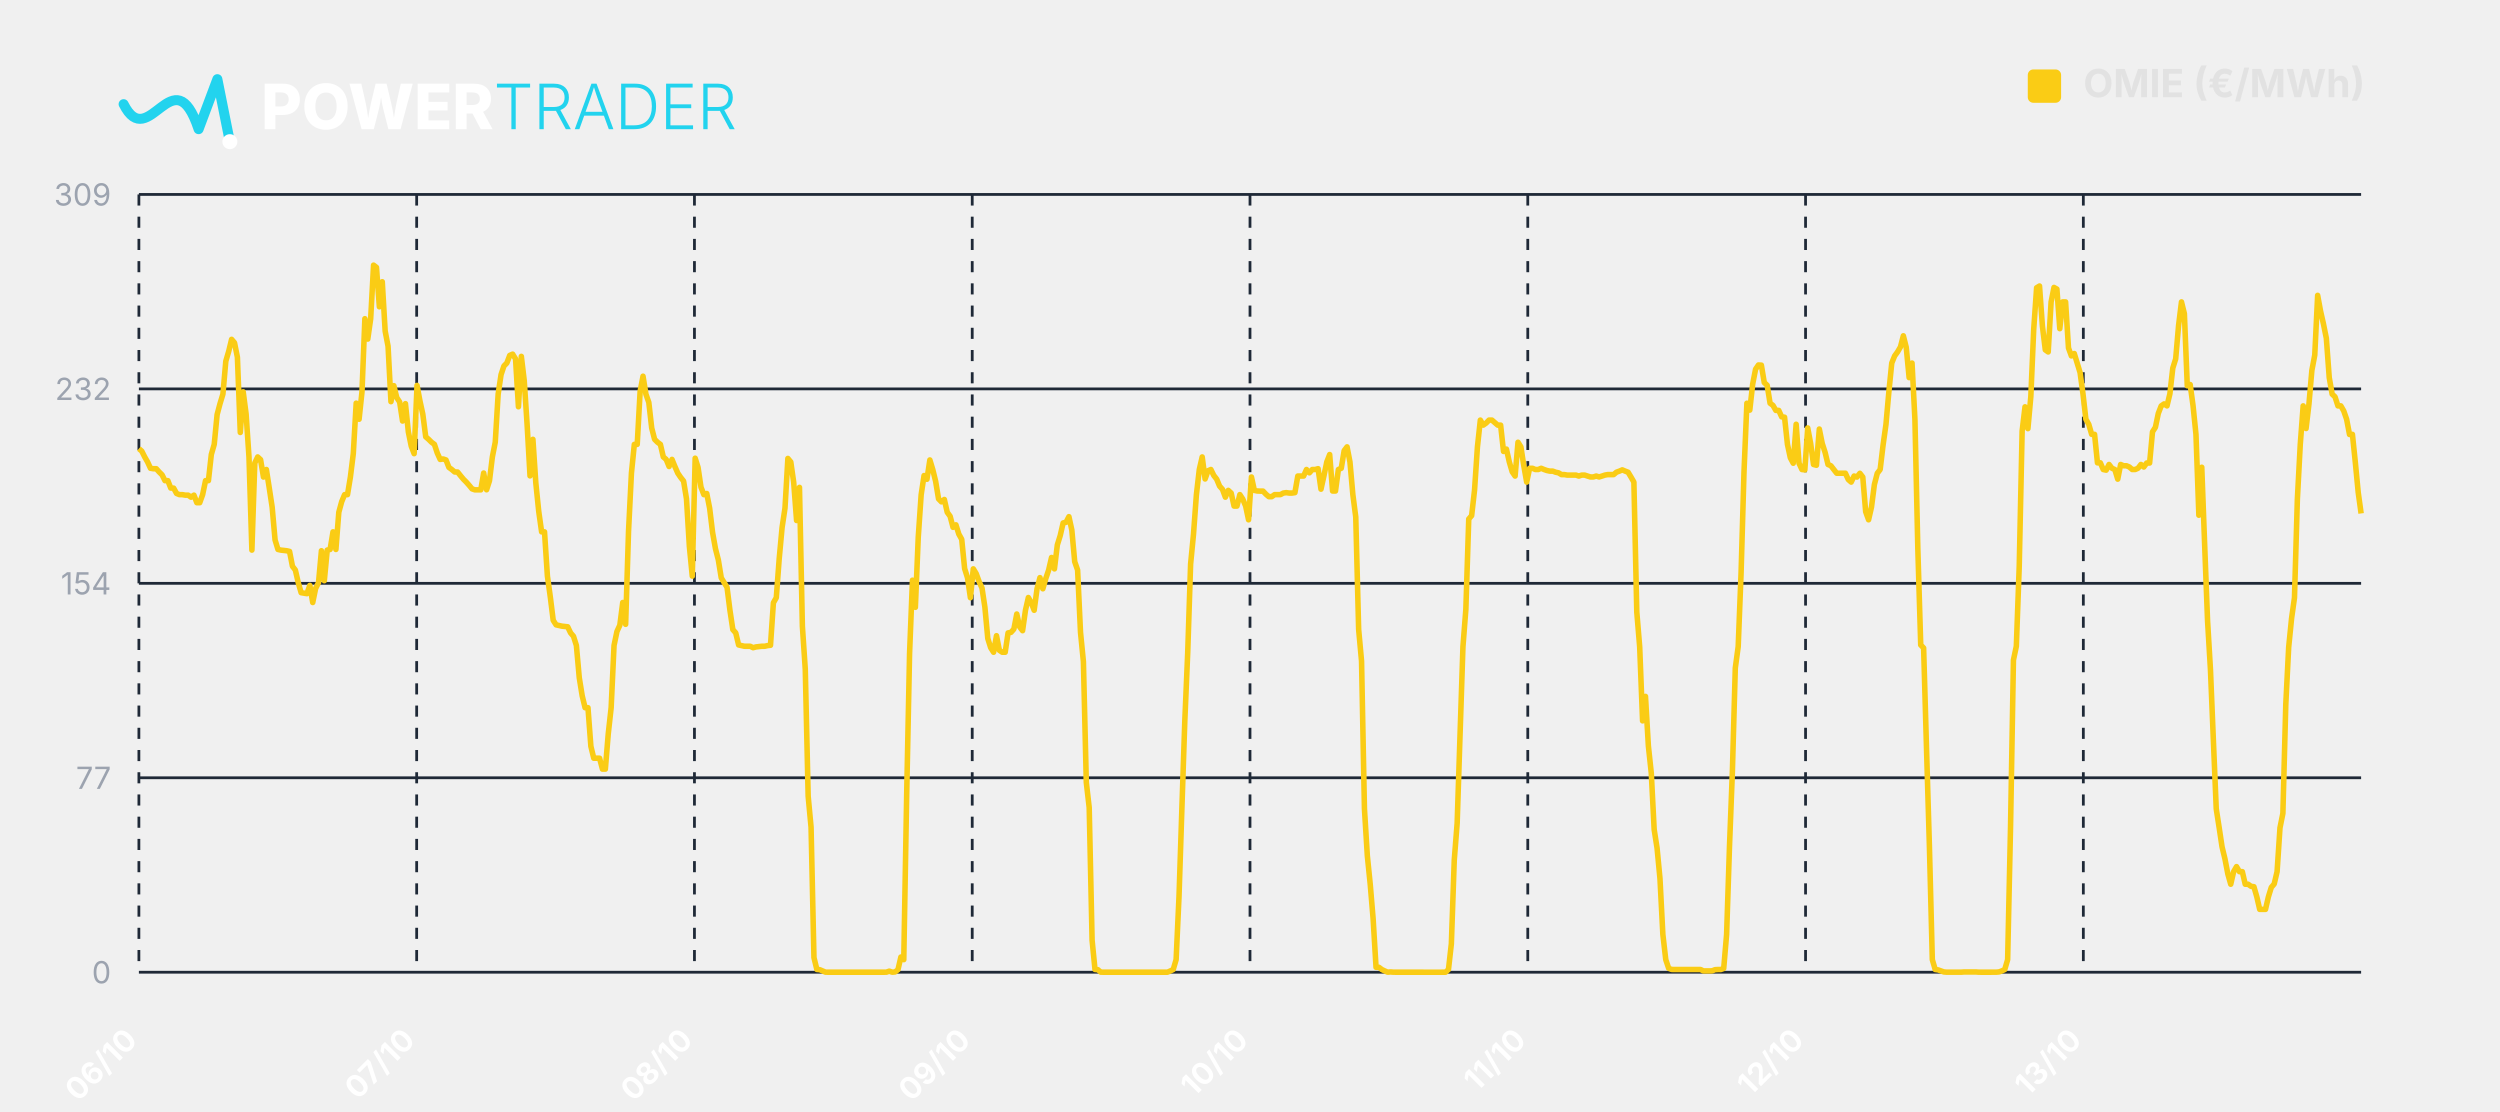
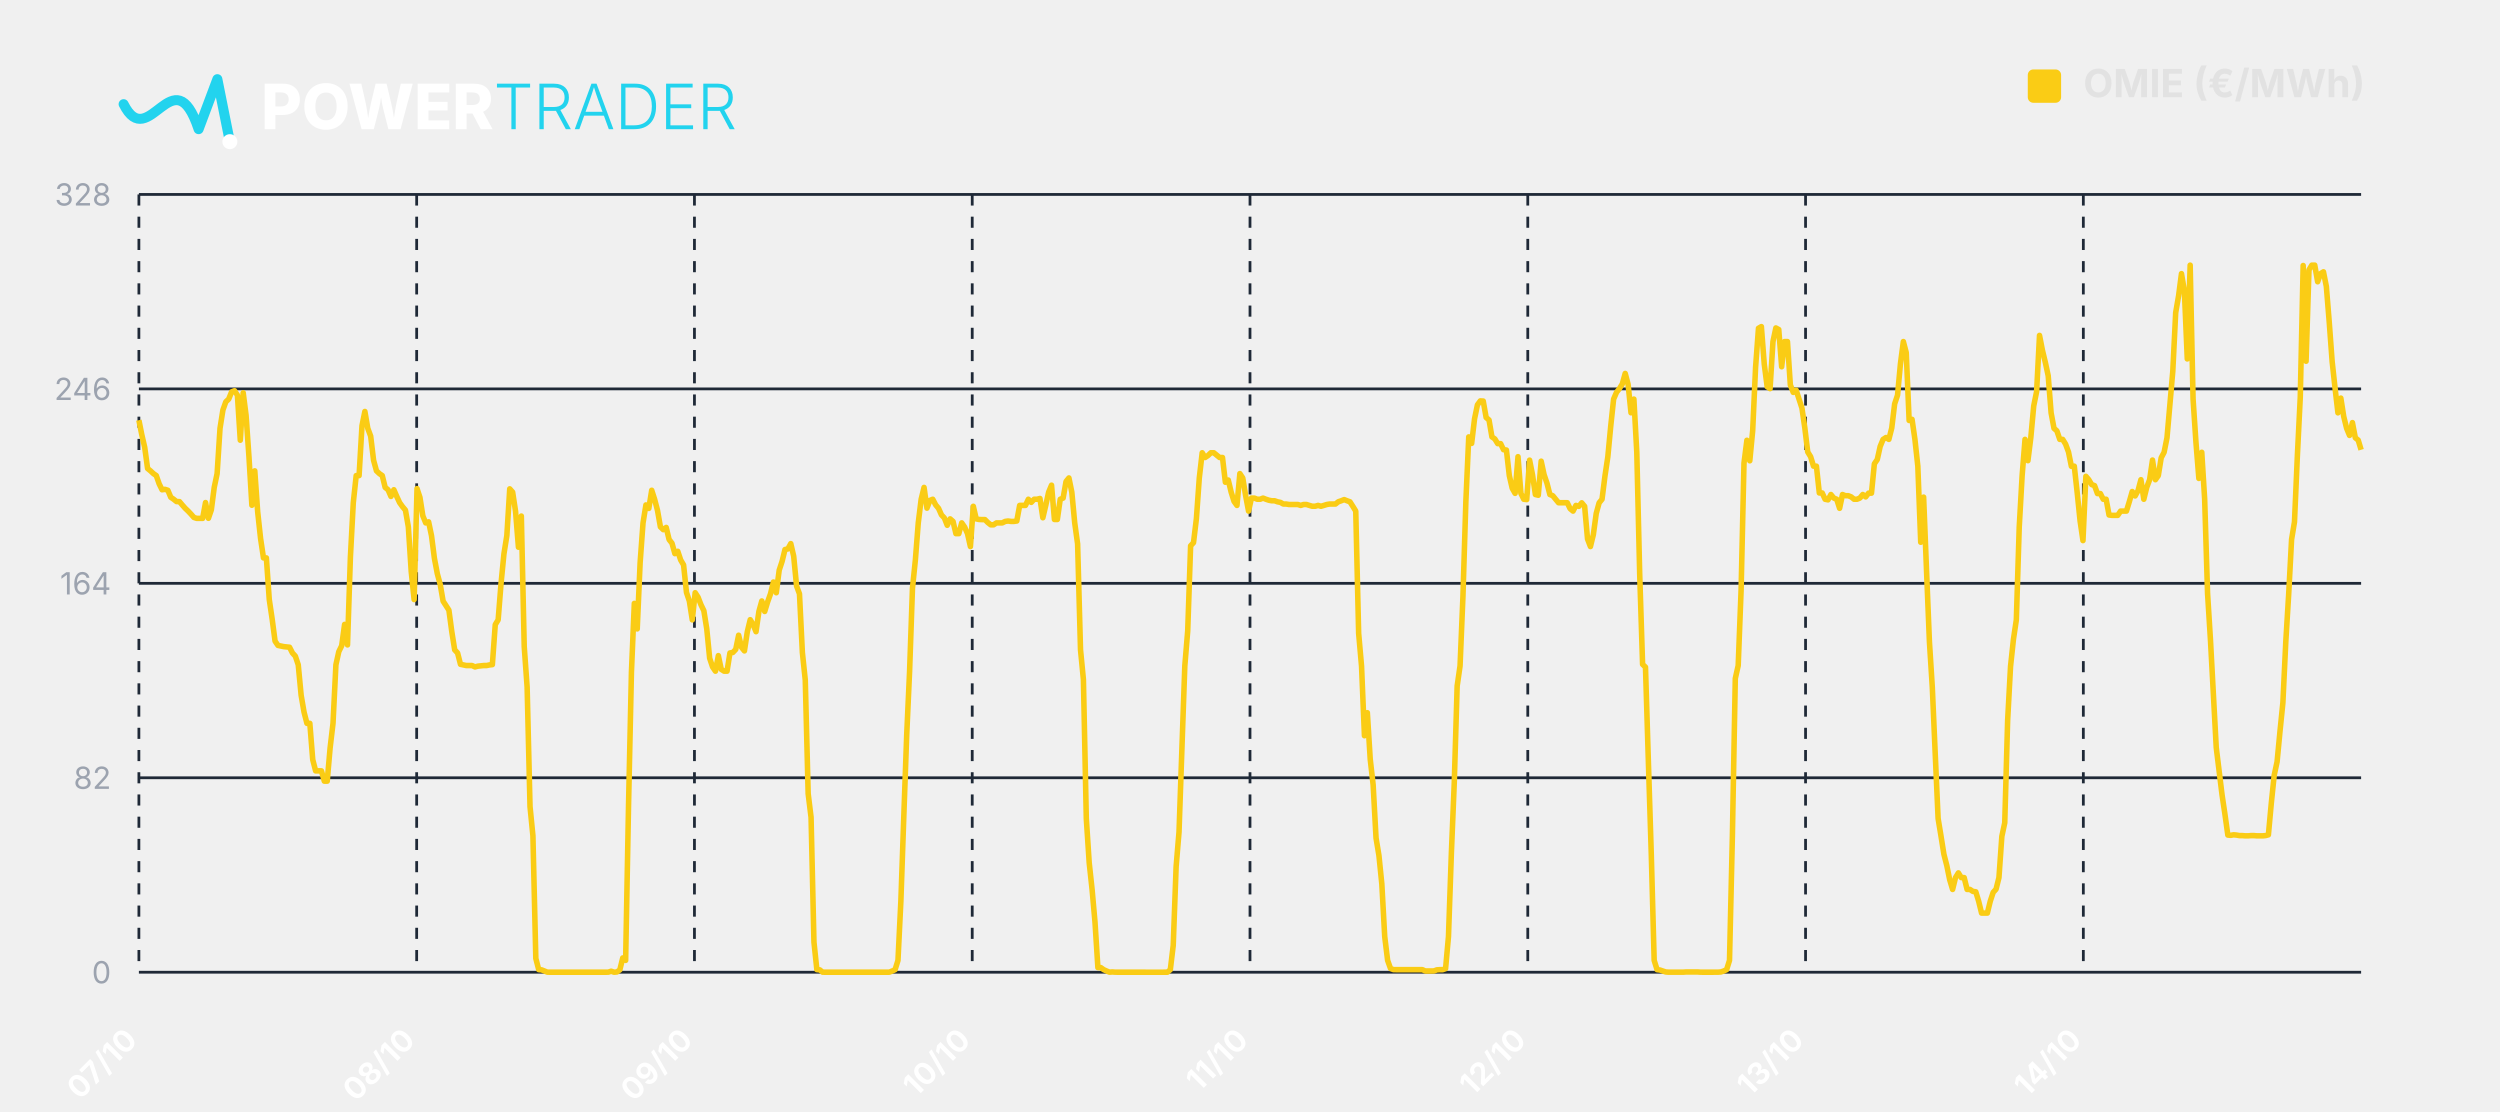
<svg xmlns="http://www.w3.org/2000/svg" viewBox="0 0 900 400" style="font-family: 'Inter', sans-serif; background: #0b0f19;">
  <g transform="translate(40, 15) scale(0.45)">
    <path d="M10 50 C30 90 50 10 70 70 L85 30 L95 80" stroke="#22d3ee" stroke-width="8" stroke-linecap="round" stroke-linejoin="round" fill="none" />
    <circle cx="95" cy="80" r="6" fill="#ffffff" />
    <text x="120" y="70" font-family="'Inter', sans-serif" font-weight="800" font-size="50" fill="#ffffff">POWER<tspan fill="#22d3ee" font-weight="300">TRADER</tspan>
    </text>
  </g>
  <rect x="730" y="25" width="12" height="12" fill="#facc15" rx="2" />
  <text x="750" y="35" font-size="14" font-weight="bold" fill="#e2e2e2">OMIE (€/MWh)</text>
  <line x1="50" y1="350.0" x2="850" y2="350.0" stroke="#1f2937" stroke-width="1" />
  <text x="40" y="354.0" text-anchor="end" font-size="11" fill="#9ca3af">0</text>
  <line x1="50" y1="280.0" x2="850" y2="280.0" stroke="#1f2937" stroke-width="1" />
-   <text x="40" y="284.0" text-anchor="end" font-size="11" fill="#9ca3af">77</text>
+   <text x="40" y="284.0" text-anchor="end" font-size="11" fill="#9ca3af">82</text>
  <line x1="50" y1="210.0" x2="850" y2="210.0" stroke="#1f2937" stroke-width="1" />
-   <text x="40" y="214.0" text-anchor="end" font-size="11" fill="#9ca3af">154</text>
+   <text x="40" y="214.0" text-anchor="end" font-size="11" fill="#9ca3af">164</text>
  <line x1="50" y1="140.0" x2="850" y2="140.0" stroke="#1f2937" stroke-width="1" />
-   <text x="40" y="144.0" text-anchor="end" font-size="11" fill="#9ca3af">232</text>
+   <text x="40" y="144.0" text-anchor="end" font-size="11" fill="#9ca3af">246</text>
  <line x1="50" y1="70.0" x2="850" y2="70.0" stroke="#1f2937" stroke-width="1" />
-   <text x="40" y="74.0" text-anchor="end" font-size="11" fill="#9ca3af">309</text>
+   <text x="40" y="74.0" text-anchor="end" font-size="11" fill="#9ca3af">328</text>
  <line x1="50.0" y1="70" x2="50.0" y2="350" stroke="#1f2937" stroke-width="1" stroke-dasharray="4,4" />
-   <text x="50.0" y="375" text-anchor="end" transform="rotate(-45, 50.0, 375)" font-size="11" font-weight="bold" fill="#ffffff">06/10</text>
+   <text x="50.0" y="375" text-anchor="end" transform="rotate(-45, 50.0, 375)" font-size="11" font-weight="bold" fill="#ffffff">07/10</text>
  <line x1="150.0" y1="70" x2="150.0" y2="350" stroke="#1f2937" stroke-width="1" stroke-dasharray="4,4" />
-   <text x="150.0" y="375" text-anchor="end" transform="rotate(-45, 150.0, 375)" font-size="11" font-weight="bold" fill="#ffffff">07/10</text>
+   <text x="150.0" y="375" text-anchor="end" transform="rotate(-45, 150.0, 375)" font-size="11" font-weight="bold" fill="#ffffff">08/10</text>
  <line x1="250.0" y1="70" x2="250.0" y2="350" stroke="#1f2937" stroke-width="1" stroke-dasharray="4,4" />
-   <text x="250.0" y="375" text-anchor="end" transform="rotate(-45, 250.0, 375)" font-size="11" font-weight="bold" fill="#ffffff">08/10</text>
+   <text x="250.0" y="375" text-anchor="end" transform="rotate(-45, 250.0, 375)" font-size="11" font-weight="bold" fill="#ffffff">09/10</text>
  <line x1="350.0" y1="70" x2="350.0" y2="350" stroke="#1f2937" stroke-width="1" stroke-dasharray="4,4" />
-   <text x="350.0" y="375" text-anchor="end" transform="rotate(-45, 350.0, 375)" font-size="11" font-weight="bold" fill="#ffffff">09/10</text>
+   <text x="350.0" y="375" text-anchor="end" transform="rotate(-45, 350.0, 375)" font-size="11" font-weight="bold" fill="#ffffff">10/10</text>
  <line x1="450.0" y1="70" x2="450.0" y2="350" stroke="#1f2937" stroke-width="1" stroke-dasharray="4,4" />
-   <text x="450.0" y="375" text-anchor="end" transform="rotate(-45, 450.0, 375)" font-size="11" font-weight="bold" fill="#ffffff">10/10</text>
+   <text x="450.0" y="375" text-anchor="end" transform="rotate(-45, 450.0, 375)" font-size="11" font-weight="bold" fill="#ffffff">11/10</text>
  <line x1="550.0" y1="70" x2="550.0" y2="350" stroke="#1f2937" stroke-width="1" stroke-dasharray="4,4" />
-   <text x="550.0" y="375" text-anchor="end" transform="rotate(-45, 550.0, 375)" font-size="11" font-weight="bold" fill="#ffffff">11/10</text>
+   <text x="550.0" y="375" text-anchor="end" transform="rotate(-45, 550.0, 375)" font-size="11" font-weight="bold" fill="#ffffff">12/10</text>
  <line x1="650.0" y1="70" x2="650.0" y2="350" stroke="#1f2937" stroke-width="1" stroke-dasharray="4,4" />
-   <text x="650.0" y="375" text-anchor="end" transform="rotate(-45, 650.0, 375)" font-size="11" font-weight="bold" fill="#ffffff">12/10</text>
+   <text x="650.0" y="375" text-anchor="end" transform="rotate(-45, 650.0, 375)" font-size="11" font-weight="bold" fill="#ffffff">13/10</text>
  <line x1="750.0" y1="70" x2="750.0" y2="350" stroke="#1f2937" stroke-width="1" stroke-dasharray="4,4" />
-   <text x="750.0" y="375" text-anchor="end" transform="rotate(-45, 750.0, 375)" font-size="11" font-weight="bold" fill="#ffffff">13/10</text>
-   <polyline points="50.0,161.506 51.043,162.411 52.086,164.492 53.129,166.311 54.172,168.573 55.215,168.745 56.258,168.745 57.301,169.912 58.344,170.944 59.387,173.034 60.43,173.034 61.473,175.703 62.516,175.73 63.559,177.64 64.602,178.074 65.645,178.074 66.688,178.255 67.731,178.255 68.774,178.979 69.817,178.255 70.86,180.969 71.904,180.969 72.947,178.074 73.99,173.034 75.033,173.034 76.076,163.606 77.119,159.977 78.162,149.246 79.205,145.319 80.248,141.881 81.291,130.018 82.334,126.48 83.377,122.164 84.42,123.386 85.463,128.598 86.506,155.688 87.549,141.066 88.592,149.002 89.635,164.501 90.678,198.035 91.721,166.7 92.764,164.501 93.807,165.47 94.85,171.74 95.893,169.026 96.936,175.703 97.979,182.598 99.022,194.37 100.065,197.799 101.108,198.035 102.151,198.152 103.194,198.27 104.237,198.505 105.28,203.862 106.323,205.201 107.366,209.743 108.409,213.362 109.452,213.543 110.495,213.715 111.538,210.747 112.581,216.9 113.625,211.833 114.668,209.743 115.711,198.27 116.754,209.046 117.797,198.035 118.84,197.799 119.883,191.465 120.926,197.799 121.969,184.408 123.012,180.589 124.055,178.074 125.098,178.074 126.141,171.74 127.184,163.316 128.227,145.138 129.27,150.929 130.313,141.066 131.356,114.736 132.399,122.065 133.442,114.736 134.485,95.454 135.528,96.259 136.571,110.438 137.614,101.435 138.657,119.188 139.7,124.653 140.743,144.595 141.786,138.85 142.829,143.129 143.872,144.713 144.915,151.571 145.958,145.319 147.001,155.453 148.044,160.602 149.087,163.316 150.13,138.759 151.173,144.315 152.216,149.119 153.259,157.254 154.302,158.159 155.346,159.199 156.389,159.968 157.432,163.126 158.475,165.397 159.518,165.225 160.561,165.587 161.604,168.257 162.647,169.026 163.69,169.912 164.733,169.93 165.776,171.242 166.819,172.5 167.862,173.55 168.905,174.726 169.948,175.993 170.991,176.346 172.034,176.346 173.077,176.346 174.12,170.292 175.163,176.31 176.206,173.079 177.249,164.501 178.292,159.199 179.335,141.881 180.378,134.877 181.421,131.747 182.464,130.697 183.507,127.946 184.55,127.494 185.593,129.195 186.636,146.432 187.679,128.299 188.722,136.995 189.765,152.938 190.808,171.315 191.851,158.159 192.894,173.857 193.937,184.046 194.98,191.465 196.023,191.465 197.066,207.4 198.11,214.901 199.153,223.315 200.196,224.944 201.239,225.179 202.282,225.415 203.325,225.532 204.368,225.65 205.411,227.84 206.454,229.052 207.497,232.364 208.54,244.009 209.583,250.46 210.626,254.767 211.669,254.767 212.712,268.648 213.755,272.955 214.798,272.955 215.841,272.955 216.884,276.881 217.927,276.881 218.97,264.196 220.013,254.767 221.056,232.364 222.099,227.333 223.142,225.062 224.185,216.909 225.228,224.754 226.271,191.239 227.314,170.329 228.357,159.977 229.4,159.977 230.443,140.913 231.486,135.438 232.529,141.881 233.572,144.876 234.615,154.096 235.658,158.159 236.701,159.199 237.744,159.977 238.787,164.492 239.831,165.388 240.874,167.94 241.917,165.388 242.96,167.94 244.003,170.329 245.046,171.876 246.089,173.188 247.132,179.567 248.175,196.723 249.218,207.4 250.261,164.954 251.304,168.302 252.347,175.359 253.39,178.074 254.433,177.667 255.476,182.996 256.519,191.646 257.562,197.51 258.605,201.6 259.648,208.015 260.691,209.734 261.734,211.453 262.777,219.696 263.82,226.654 264.863,227.84 265.906,232.183 266.949,232.418 267.992,232.653 269.035,232.653 270.078,232.653 271.121,233.178 272.164,232.889 273.207,232.771 274.25,232.653 275.293,232.653 276.336,232.418 277.379,232.3 278.422,217 279.465,215.172 280.508,201.192 281.551,189.9 282.595,182.933 283.638,165.044 284.681,166.311 285.724,173.595 286.767,187.376 287.81,175.459 288.853,225.397 289.896,240.896 290.939,286.645 291.982,297.792 293.025,344.717 294.068,349.006 295.111,349.096 296.154,349.539 297.197,349.983 298.24,349.992 299.283,349.992 300.326,349.992 301.369,349.992 302.412,349.992 303.455,349.992 304.498,349.992 305.541,349.992 306.584,349.992 307.627,349.992 308.67,349.992 309.713,349.992 310.756,349.992 311.799,349.992 312.842,349.992 313.885,349.992 314.928,349.992 315.971,349.992 317.014,349.992 318.057,349.992 319.1,349.983 320.143,349.612 321.186,349.992 322.229,349.901 323.272,349.087 324.316,344.536 325.359,345.468 326.402,286.228 327.445,235.232 328.488,208.874 329.531,218.628 330.574,193.32 331.617,178.11 332.66,171.206 333.703,172.527 334.746,165.587 335.789,169.026 336.832,173.296 337.875,179.585 338.918,180.662 339.961,179.811 341.004,184.426 342.047,185.855 343.09,189.837 344.133,188.941 345.176,192.271 346.219,194.153 347.262,204.676 348.305,208.015 349.348,215.172 350.391,204.794 351.434,206.513 352.477,209.381 353.52,211.679 354.563,218.619 355.606,229.857 356.649,233.178 357.692,234.807 358.735,228.862 359.778,234.119 360.821,234.807 361.864,234.807 362.907,227.84 363.95,227.65 364.993,226.473 366.037,221.053 367.08,225.677 368.123,227.043 369.166,219.696 370.209,215.109 371.252,216.982 372.295,219.696 373.338,211.942 374.381,207.951 375.424,211.96 376.467,208.322 377.51,205.219 378.553,200.695 379.596,204.794 380.639,196.171 381.682,192.805 382.725,188.262 383.768,188.027 384.811,186 385.854,190.796 386.897,202.215 387.94,205.219 388.983,227.641 390.026,238.2 391.069,281.677 392.112,290.725 393.155,338.501 394.198,349.006 395.241,349.096 396.284,349.983 397.327,349.992 398.37,349.992 399.413,349.992 400.456,349.992 401.499,349.992 402.542,349.992 403.585,349.992 404.628,349.992 405.671,349.992 406.714,349.992 407.757,349.992 408.801,349.992 409.844,349.992 410.887,349.992 411.93,349.992 412.973,349.992 414.016,349.992 415.059,349.992 416.102,349.992 417.145,349.992 418.188,349.992 419.231,349.992 420.274,349.992 421.317,349.539 422.36,349.024 423.403,345.468 424.446,322.711 425.489,290.725 426.532,259.509 427.575,235.006 428.618,203.074 429.661,192.28 430.704,178.074 431.747,169.026 432.79,164.501 433.833,172.428 434.876,169.478 435.919,169.026 436.962,171.17 438.005,172.5 439.048,174.998 440.091,176.174 441.134,178.979 442.177,176.536 443.22,177.504 444.263,182.182 445.306,182.182 446.349,178.065 447.392,179.666 448.435,182.182 449.478,187.122 450.522,171.722 451.565,176.536 452.608,176.762 453.651,176.807 454.694,176.807 455.737,177.92 456.78,178.798 457.823,178.798 458.866,178.065 459.909,178.065 460.952,178.065 461.995,177.504 463.038,177.35 464.081,177.504 465.124,177.504 466.167,177.35 467.21,171.378 468.253,171.378 469.296,171.378 470.339,169.026 471.382,170.211 472.425,169.026 473.468,169.026 474.511,168.727 475.554,176.101 476.597,171.378 477.64,166.311 478.683,163.642 479.726,176.762 480.769,176.762 481.812,169.026 482.855,168.573 483.898,162.239 484.941,160.873 485.984,166.311 487.027,178.065 488.07,186.109 489.113,226.6 490.156,237.992 491.199,291.178 492.243,308.116 493.286,318.386 494.329,330.837 495.372,348.227 496.415,348.227 497.458,349.024 498.501,349.53 499.544,349.983 500.587,349.901 501.63,349.983 502.673,349.992 503.716,349.992 504.759,349.992 505.802,349.992 506.845,349.992 507.888,349.992 508.931,349.992 509.974,349.992 511.017,349.992 512.06,349.992 513.103,350.001 514.146,350.001 515.189,350.001 516.232,350.001 517.275,350.001 518.318,350.001 519.361,349.992 520.404,349.992 521.447,349.024 522.49,339.767 523.533,309.636 524.576,296.363 525.619,264.422 526.662,232.771 527.705,219.407 528.748,186.851 529.791,185.629 530.834,176.436 531.877,160.873 532.92,151.237 533.963,153.046 535.007,152.304 536.05,151.237 537.093,151.237 538.136,152.141 539.179,153.046 540.222,153.046 541.265,162.511 542.308,161.678 543.351,166.311 544.394,169.867 545.437,171.378 546.48,159.208 547.523,160.882 548.566,167.668 549.609,173.55 550.652,168.582 551.695,168.582 552.738,169.026 553.781,169.026 554.824,168.582 555.867,169.026 556.91,169.388 557.953,169.605 558.996,169.605 560.039,170.003 561.082,170.22 562.125,170.853 563.168,170.853 564.211,171.034 565.254,171.034 566.297,171.034 567.34,171.034 568.383,171.378 569.426,171.034 570.469,171.034 571.512,171.378 572.555,171.704 573.598,171.704 574.641,171.378 575.684,171.704 576.728,171.378 577.771,171.034 578.814,170.853 579.857,170.853 580.9,170.853 581.943,169.976 582.986,169.605 584.029,169.152 585.072,169.605 586.115,170.003 587.158,171.74 588.201,173.55 589.244,220.33 590.287,232.889 591.33,259.509 592.373,250.705 593.416,268.557 594.459,278.275 595.502,298.634 596.545,305.329 597.588,316.26 598.631,336.41 599.674,345.468 600.717,348.58 601.76,348.997 602.803,349.024 603.846,349.024 604.889,349.024 605.932,349.024 606.975,349.024 608.018,349.024 609.061,349.024 610.104,349.024 611.147,349.024 612.19,349.024 613.233,349.53 614.276,349.53 615.319,349.53 616.362,349.503 617.405,349.087 618.449,349.024 619.492,349.024 620.535,348.635 621.578,336.419 622.621,304.569 623.664,277.605 624.707,240.507 625.75,232.771 626.793,206.124 627.836,170.003 628.879,145.165 629.922,147.644 630.965,138.252 632.008,132.905 633.051,131.394 634.094,131.457 635.137,137.737 636.18,138.696 637.223,145.165 638.266,145.934 639.309,147.744 640.352,147.744 641.395,150.06 642.438,150.196 643.481,159.977 644.524,164.809 645.567,166.764 646.61,152.739 647.653,166.764 648.696,169.026 649.739,169.152 650.782,154.06 651.825,159.615 652.868,167.216 653.911,167.487 654.954,154.458 655.997,159.615 657.04,162.873 658.083,167.216 659.126,167.668 660.169,169.026 661.213,170.356 662.256,170.356 663.299,170.356 664.342,170.356 665.385,172.636 666.428,173.55 667.471,171.378 668.514,171.74 669.557,170.392 670.6,171.74 671.643,184.227 672.686,187.122 673.729,182.598 674.772,174.455 675.815,170.392 676.858,169.026 677.901,160.249 678.944,152.802 679.987,141.13 681.03,130.706 682.073,128.127 683.116,126.698 684.159,124.915 685.202,120.889 686.245,125.051 687.288,135.936 688.331,130.706 689.374,151.056 690.417,197.528 691.46,232.183 692.503,233.269 693.546,269.462 694.589,304.75 695.632,345.468 696.675,349.024 697.718,349.159 698.761,349.539 699.804,349.901 700.847,349.983 701.89,349.983 702.934,349.983 703.977,349.983 705.02,349.983 706.063,349.983 707.106,349.901 708.149,349.901 709.192,349.901 710.235,349.901 711.278,349.901 712.321,349.983 713.364,349.992 714.407,349.992 715.45,349.992 716.493,349.992 717.536,349.983 718.579,349.983 719.622,349.901 720.665,349.53 721.708,349.024 722.751,345.468 723.794,297.62 724.837,237.612 725.88,232.653 726.923,203.88 727.966,155.182 729.009,146.459 730.052,154.304 731.095,142.786 732.138,118.527 733.181,103.597 734.224,102.964 735.267,117.396 736.31,125.956 737.353,126.698 738.396,108.691 739.439,103.48 740.482,104.077 741.525,118.319 742.568,108.691 743.611,108.691 744.654,125.268 745.698,128.127 746.741,127.277 747.784,130.706 748.827,134.126 749.87,141.772 750.913,150.929 751.956,152.739 752.999,156.358 754.042,156.367 755.085,166.619 756.128,166.619 757.171,169.026 758.214,169.252 759.257,167.216 760.3,168.573 761.343,169.026 762.386,172.491 763.429,167.216 764.472,167.668 765.515,167.668 766.558,168.121 767.601,169.026 768.644,169.026 769.687,168.573 770.73,167.216 771.773,168.121 772.816,166.682 773.859,166.682 774.902,155.453 775.945,153.824 776.988,148.83 778.031,146.133 779.074,145.41 780.117,146.115 781.16,141.763 782.203,132.516 783.246,129.195 784.289,117.17 785.332,108.691 786.375,112.926 787.419,138.877 788.462,138.442 789.505,146.133 790.548,156.367 791.591,185.475 792.634,168.211 793.677,196.171 794.72,223.487 795.763,241.05 796.806,266.295 797.849,291.178 798.892,297.91 799.935,304.859 800.978,309.184 802.021,314.613 803.064,318.323 804.107,313.799 805.15,311.989 806.193,313.799 807.236,313.799 808.279,318.323 809.322,318.323 810.365,319.074 811.408,319.219 812.451,322.847 813.494,327.371 814.537,327.371 815.58,327.371 816.623,322.847 817.666,319.454 818.709,318.232 819.752,313.799 820.795,298.009 821.838,292.825 822.881,253.627 823.924,232.988 824.967,222.619 826.01,215.172 827.053,179.657 828.096,159.986 829.14,146.115 830.183,154.259 831.226,145.41 832.269,133.348 833.312,127.829 834.355,106.33 835.398,112.003 836.441,116.6 837.484,121.784 838.527,135.954 839.57,141.881 840.613,142.858 841.656,146.115 842.699,146.115 843.742,147.925 844.785,150.929 845.828,156.412 846.871,156.367 847.914,166.438 848.957,177.26 850.0,184.842" fill="none" stroke="#facc15" stroke-width="2" stroke-linejoin="round" />
+   <text x="750.0" y="375" text-anchor="end" transform="rotate(-45, 750.0, 375)" font-size="11" font-weight="bold" fill="#ffffff">14/10</text>
+   <polyline points="50.0,151.257 51.043,156.483 52.086,161.004 53.129,168.657 54.172,169.508 55.215,170.487 56.258,171.211 57.301,174.182 58.344,176.319 59.387,176.157 60.43,176.498 61.473,179.009 62.516,179.732 63.559,180.567 64.602,180.584 65.645,181.818 66.688,183.001 67.731,183.989 68.774,185.096 69.817,186.287 70.86,186.619 71.904,186.619 72.947,186.619 73.99,180.924 75.033,186.585 76.076,183.546 77.119,175.476 78.162,170.487 79.205,154.194 80.248,147.604 81.291,144.659 82.334,143.671 83.377,141.083 84.42,140.658 85.463,142.258 86.506,158.476 87.549,141.415 88.592,149.596 89.635,164.596 90.678,181.886 91.721,169.508 92.764,184.278 93.807,193.864 94.85,200.845 95.893,200.845 96.936,215.836 97.979,222.893 99.022,230.81 100.065,232.343 101.108,232.564 102.151,232.785 103.194,232.896 104.237,233.007 105.28,235.067 106.323,236.208 107.366,239.323 108.409,250.28 109.452,256.349 110.495,260.402 111.538,260.402 112.581,273.461 113.625,277.513 114.668,277.513 115.711,277.513 116.754,281.207 117.797,281.207 118.84,269.272 119.883,260.402 120.926,239.323 121.969,234.59 123.012,232.453 124.055,224.783 125.098,232.164 126.141,200.632 127.184,180.958 128.227,171.219 129.27,171.219 130.313,153.283 131.356,148.132 132.399,154.194 133.442,157.011 134.485,165.686 135.528,169.508 136.571,170.487 137.614,171.219 138.657,175.467 139.7,176.31 140.743,178.711 141.786,176.31 142.829,178.711 143.872,180.958 144.915,182.414 145.958,183.648 147.001,189.65 148.044,205.791 149.087,215.836 150.13,175.902 151.173,179.051 152.216,185.692 153.259,188.245 154.302,187.862 155.346,192.877 156.389,201.015 157.432,206.531 158.475,210.379 159.518,216.415 160.561,218.032 161.604,219.65 162.647,227.405 163.69,233.952 164.733,235.067 165.776,239.153 166.819,239.375 167.862,239.596 168.905,239.596 169.948,239.596 170.991,240.09 172.034,239.817 173.077,239.707 174.12,239.596 175.163,239.596 176.206,239.375 177.249,239.264 178.292,224.868 179.335,223.149 180.378,209.996 181.421,199.372 182.464,192.817 183.507,175.987 184.55,177.179 185.593,184.032 186.636,196.997 187.679,185.785 188.722,232.768 189.765,247.351 190.808,290.393 191.851,300.881 192.894,345.029 193.937,349.064 194.98,349.15 196.023,349.567 197.066,349.984 198.11,349.992 199.153,349.992 200.196,349.992 201.239,349.992 202.282,349.992 203.325,349.992 204.368,349.992 205.411,349.992 206.454,349.992 207.497,349.992 208.54,349.992 209.583,349.992 210.626,349.992 211.669,349.992 212.712,349.992 213.755,349.992 214.798,349.992 215.841,349.992 216.884,349.992 217.927,349.992 218.97,349.984 220.013,349.635 221.056,349.992 222.099,349.907 223.142,349.141 224.185,344.859 225.228,345.736 226.271,290.001 227.314,242.022 228.357,217.224 229.4,226.401 230.443,202.59 231.486,188.28 232.529,181.784 233.572,183.027 234.615,176.498 235.658,179.732 236.701,183.751 237.744,189.667 238.787,190.68 239.831,189.88 240.874,194.222 241.917,195.567 242.96,199.312 244.003,198.47 245.046,201.602 246.089,203.373 247.132,213.274 248.175,216.415 249.218,223.149 250.261,213.384 251.304,215.002 252.347,217.7 253.39,219.863 254.433,226.392 255.476,236.965 256.519,240.09 257.562,241.622 258.605,236.029 259.648,240.975 260.691,241.622 261.734,241.622 262.777,235.067 263.82,234.888 264.863,233.781 265.906,228.682 266.949,233.032 267.992,234.318 269.035,227.405 270.078,223.089 271.121,224.851 272.164,227.405 273.207,220.11 274.25,216.355 275.293,220.127 276.336,216.704 277.379,213.784 278.422,209.528 279.465,213.384 280.508,205.271 281.551,202.105 282.595,197.831 283.638,197.61 284.681,195.703 285.724,200.215 286.767,210.958 287.81,213.784 288.853,234.88 289.896,244.814 290.939,285.719 291.982,294.232 293.025,339.181 294.068,349.064 295.111,349.15 296.154,349.984 297.197,349.992 298.24,349.992 299.283,349.992 300.326,349.992 301.369,349.992 302.412,349.992 303.455,349.992 304.498,349.992 305.541,349.992 306.584,349.992 307.627,349.992 308.67,349.992 309.713,349.992 310.756,349.992 311.799,349.992 312.842,349.992 313.885,349.992 314.928,349.992 315.971,349.992 317.014,349.992 318.057,349.992 319.1,349.992 320.143,349.992 321.186,349.567 322.229,349.081 323.272,345.736 324.316,324.326 325.359,294.232 326.402,264.862 327.445,241.809 328.488,211.767 329.531,201.611 330.574,188.245 331.617,179.732 332.66,175.476 333.703,182.933 334.746,180.158 335.789,179.732 336.832,181.75 337.875,183.001 338.918,185.351 339.961,186.458 341.004,189.097 342.047,186.798 343.09,187.709 344.133,192.11 345.176,192.11 346.219,188.237 347.262,189.744 348.305,192.11 349.348,196.758 350.391,182.269 351.434,186.798 352.477,187.011 353.52,187.054 354.563,187.054 355.606,188.101 356.649,188.927 357.692,188.927 358.735,188.237 359.778,188.237 360.821,188.237 361.864,187.709 362.907,187.564 363.95,187.709 364.993,187.709 366.037,187.564 367.08,181.946 368.123,181.946 369.166,181.946 370.209,179.732 371.252,180.848 372.295,179.732 373.338,179.732 374.381,179.452 375.424,186.39 376.467,181.946 377.51,177.179 378.553,174.667 379.596,187.011 380.639,187.011 381.682,179.732 382.725,179.307 383.768,173.348 384.811,172.062 385.854,177.179 386.897,188.237 387.94,195.805 388.983,233.901 390.026,244.619 391.069,294.658 392.112,310.594 393.155,320.256 394.198,331.97 395.241,348.332 396.284,348.332 397.327,349.081 398.37,349.558 399.413,349.984 400.456,349.907 401.499,349.984 402.542,349.992 403.585,349.992 404.628,349.992 405.671,349.992 406.714,349.992 407.757,349.992 408.801,349.992 409.844,349.992 410.887,349.992 411.93,349.992 412.973,350.001 414.016,350.001 415.059,350.001 416.102,350.001 417.145,350.001 418.188,350.001 419.231,349.992 420.274,349.992 421.317,349.081 422.36,340.373 423.403,312.024 424.446,299.536 425.489,269.485 426.532,239.707 427.575,227.133 428.618,196.503 429.661,195.354 430.704,186.705 431.747,172.062 432.79,162.996 433.833,164.699 434.876,164 435.919,162.996 436.962,162.996 438.005,163.847 439.048,164.699 440.091,164.699 441.134,173.603 442.177,172.82 443.22,177.179 444.263,180.524 445.306,181.946 446.349,170.496 447.392,172.071 448.435,178.456 449.478,183.989 450.522,179.315 451.565,179.315 452.608,179.732 453.651,179.732 454.694,179.315 455.737,179.732 456.78,180.073 457.823,180.277 458.866,180.277 459.909,180.652 460.952,180.856 461.995,181.452 463.038,181.452 464.081,181.622 465.124,181.622 466.167,181.622 467.21,181.622 468.253,181.946 469.296,181.622 470.339,181.622 471.382,181.946 472.425,182.252 473.468,182.252 474.511,181.946 475.554,182.252 476.597,181.946 477.64,181.622 478.683,181.452 479.726,181.452 480.769,181.452 481.812,180.626 482.855,180.277 483.898,179.852 484.941,180.277 485.984,180.652 487.027,182.286 488.07,183.989 489.113,228.001 490.156,239.817 491.199,264.862 492.243,256.579 493.286,273.375 494.329,282.518 495.372,301.673 496.415,307.972 497.458,318.256 498.501,337.214 499.544,345.736 500.587,348.664 501.63,349.056 502.673,349.081 503.716,349.081 504.759,349.081 505.802,349.081 506.845,349.081 507.888,349.081 508.931,349.081 509.974,349.081 511.017,349.081 512.06,349.081 513.103,349.558 514.146,349.558 515.189,349.558 516.232,349.533 517.275,349.141 518.318,349.081 519.361,349.081 520.404,348.715 521.447,337.223 522.49,307.257 523.533,281.888 524.576,246.985 525.619,239.707 526.662,214.636 527.705,180.652 528.748,157.284 529.791,159.616 530.834,150.78 531.877,145.749 532.92,144.327 533.963,144.387 535.007,150.295 536.05,151.197 537.093,157.284 538.136,158.007 539.179,159.71 540.222,159.71 541.265,161.889 542.308,162.017 543.351,171.219 544.394,175.765 545.437,177.604 546.48,164.409 547.523,177.604 548.566,179.732 549.609,179.852 550.652,165.652 551.695,170.879 552.738,178.03 553.781,178.285 554.824,166.027 555.867,170.879 556.91,173.944 557.953,178.03 558.996,178.456 560.039,179.732 561.082,180.984 562.125,180.984 563.168,180.984 564.211,180.984 565.254,183.129 566.297,183.989 567.34,181.946 568.383,182.286 569.426,181.018 570.469,182.286 571.512,194.034 572.555,196.758 573.598,192.502 574.641,184.84 575.684,181.018 576.728,179.732 577.771,171.475 578.814,164.469 579.857,153.487 580.9,143.68 581.943,141.254 582.986,139.909 584.029,138.232 585.072,134.443 586.115,138.359 587.158,148.6 588.201,143.68 589.244,162.826 590.287,206.548 591.33,239.153 592.373,240.175 593.416,274.227 594.459,307.427 595.502,345.736 596.545,349.081 597.588,349.209 598.631,349.567 599.674,349.907 600.717,349.984 601.76,349.984 602.803,349.984 603.846,349.984 604.889,349.984 605.932,349.984 606.975,349.907 608.018,349.907 609.061,349.907 610.104,349.907 611.147,349.907 612.19,349.984 613.233,349.992 614.276,349.992 615.319,349.992 616.362,349.992 617.405,349.984 618.449,349.984 619.492,349.907 620.535,349.558 621.578,349.081 622.621,345.736 623.664,300.719 624.707,244.261 625.75,239.596 626.793,212.525 627.836,166.708 628.879,158.501 629.922,165.882 630.965,155.045 632.008,132.221 633.051,118.175 634.094,117.579 635.137,131.157 636.18,139.211 637.223,139.909 638.266,122.968 639.309,118.064 640.352,118.626 641.395,132.026 642.438,122.968 643.481,122.968 644.524,138.564 645.567,141.254 646.61,140.454 647.653,143.68 648.696,146.898 649.739,154.091 650.782,162.706 651.825,164.409 652.868,167.814 653.911,167.823 654.954,177.468 655.997,177.468 657.04,179.732 658.083,179.945 659.126,178.03 660.169,179.307 661.213,179.732 662.256,182.993 663.299,178.03 664.342,178.456 665.385,178.456 666.428,178.881 667.471,179.732 668.514,179.732 669.557,179.307 670.6,178.03 671.643,178.881 672.686,177.528 673.729,177.528 674.772,166.963 675.815,165.431 676.858,160.731 677.901,158.195 678.944,157.514 679.987,158.178 681.03,154.083 682.073,145.383 683.116,142.258 684.159,130.945 685.202,122.968 686.245,126.952 687.288,151.367 688.331,150.959 689.374,158.195 690.417,167.823 691.46,195.209 692.503,178.966 693.546,205.271 694.589,230.972 695.632,247.496 696.675,271.247 697.718,294.658 698.761,300.992 699.804,307.53 700.847,311.599 701.89,316.707 702.934,320.197 703.977,315.94 705.02,314.238 706.063,315.94 707.106,315.94 708.149,320.197 709.192,320.197 710.235,320.903 711.278,321.04 712.321,324.453 713.364,328.71 714.407,328.71 715.45,328.71 716.493,324.453 717.536,321.261 718.579,320.112 719.622,315.94 720.665,301.085 721.708,296.207 722.751,259.329 723.794,239.911 724.837,230.155 725.88,223.149 726.923,189.735 727.966,171.228 729.009,158.178 730.052,165.839 731.095,157.514 732.138,146.166 733.181,140.973 734.224,120.746 735.267,126.084 736.31,130.408 737.353,135.286 738.396,148.617 739.439,154.194 740.482,155.113 741.525,158.178 742.568,158.178 743.611,159.88 744.654,162.706 745.698,167.865 746.741,167.823 747.784,177.298 748.827,187.479 749.87,194.613 750.913,171.475 751.956,172.692 752.999,174.446 754.042,174.829 755.085,177.689 756.128,177.689 757.171,179.732 758.214,179.732 759.257,185.402 760.3,185.53 761.343,185.53 762.386,185.53 763.429,183.989 764.472,183.989 765.515,183.989 766.558,180.584 767.601,176.949 768.644,178.541 769.687,176.642 770.73,172.692 771.773,179.732 772.816,175.476 773.859,172.692 774.902,165.626 775.945,172.692 776.988,171.219 778.031,164.801 779.074,162.826 780.117,157.599 781.16,145.681 782.203,133.677 783.246,112.573 784.289,106.512 785.332,98.51 786.375,104.699 787.419,129.208 788.462,95.454 789.505,143.671 790.548,159.301 791.591,172.233 792.634,162.826 793.677,179.715 794.72,213.614 795.763,230.342 796.806,249.743 797.849,269.119 798.892,277.632 799.935,286.136 800.978,293.126 802.021,300.625 803.064,300.719 804.107,300.532 805.15,300.625 806.193,300.813 807.236,300.813 808.279,300.906 809.322,300.906 810.365,300.813 811.408,300.813 812.451,300.906 813.494,300.906 814.537,300.906 815.58,300.813 816.623,300.532 817.666,289.201 818.709,279.113 819.752,274.227 820.795,263.305 821.838,252.987 822.881,231.091 823.924,213.946 824.967,194.213 826.01,187.905 827.053,164.069 828.096,143.041 829.14,95.59 830.183,130.042 831.226,97.173 832.269,95.454 833.312,95.454 834.355,101.43 835.398,98.51 836.441,97.855 837.484,103.116 838.527,116.004 839.57,130.127 840.613,139.67 841.656,148.617 842.699,143.322 843.742,149.937 844.785,154.194 845.828,156.747 846.871,152.142 847.914,157.599 848.957,158.45 850.0,161.923" fill="none" stroke="#facc15" stroke-width="2" stroke-linejoin="round" />
</svg>
